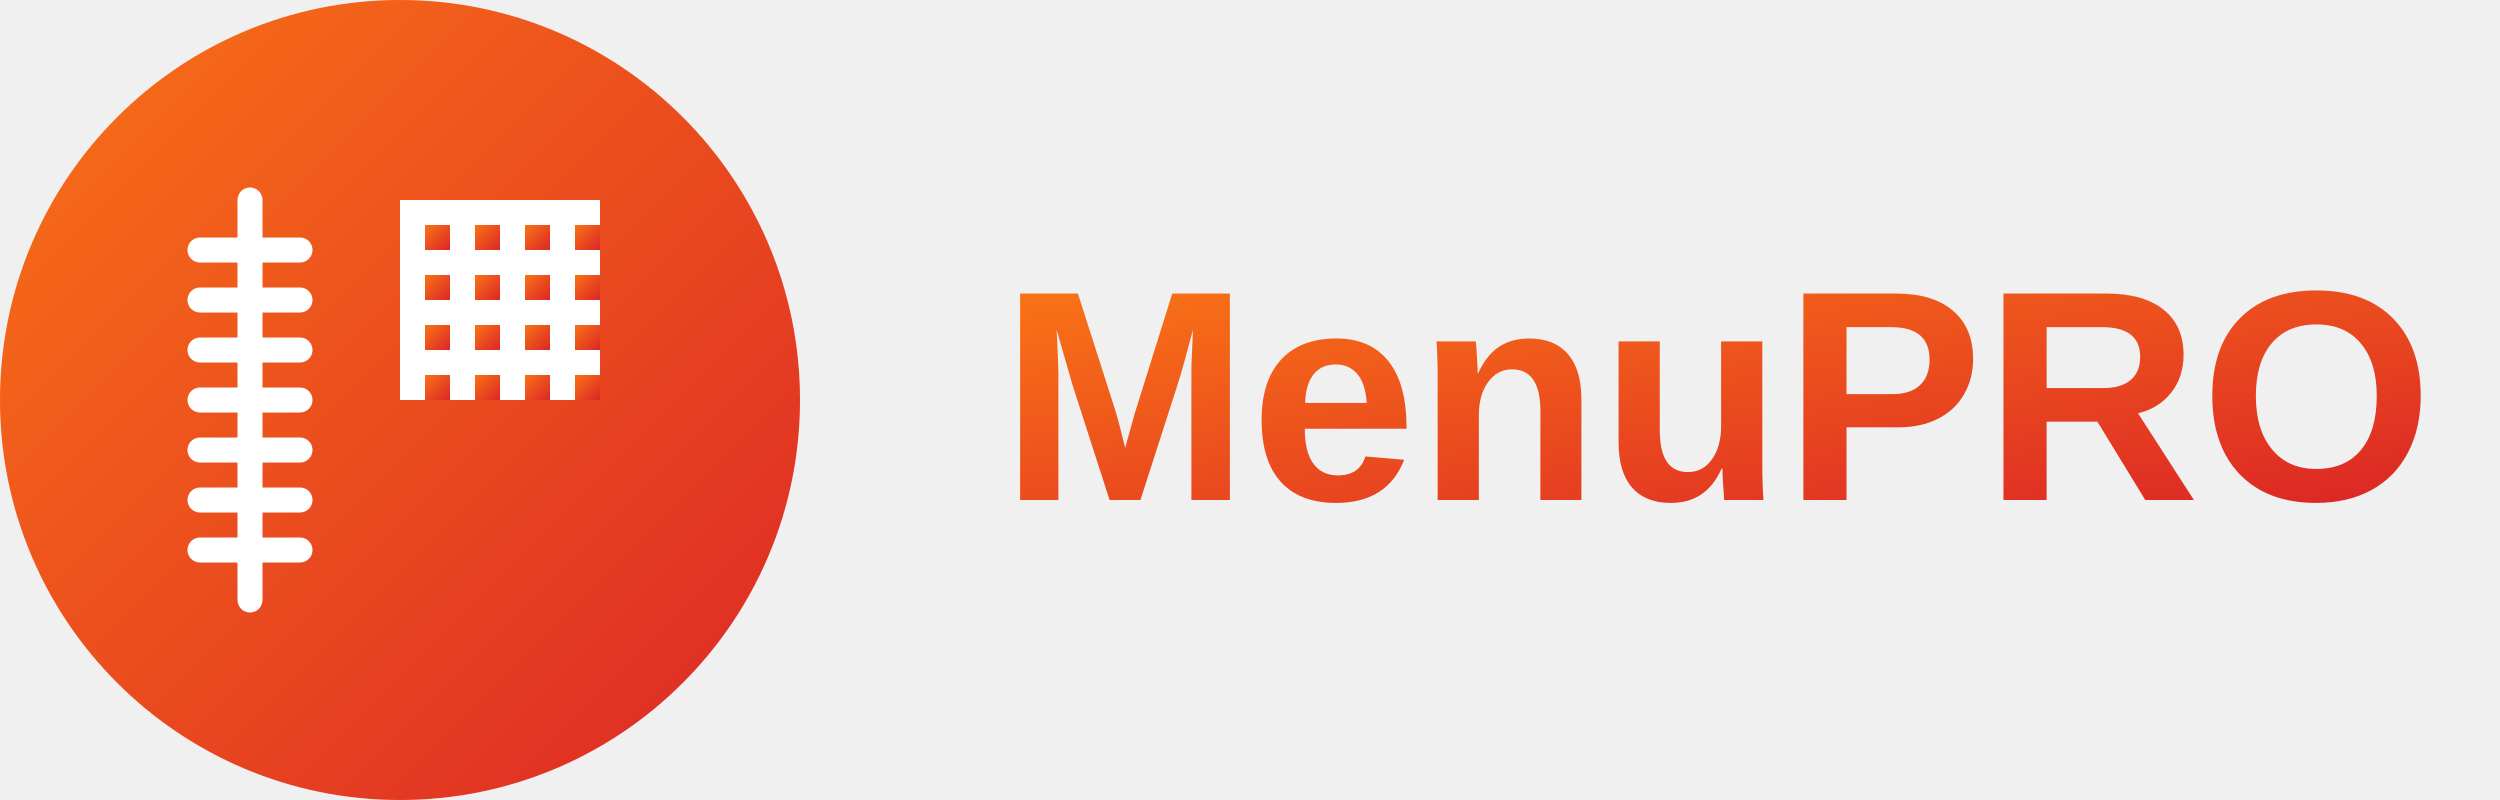
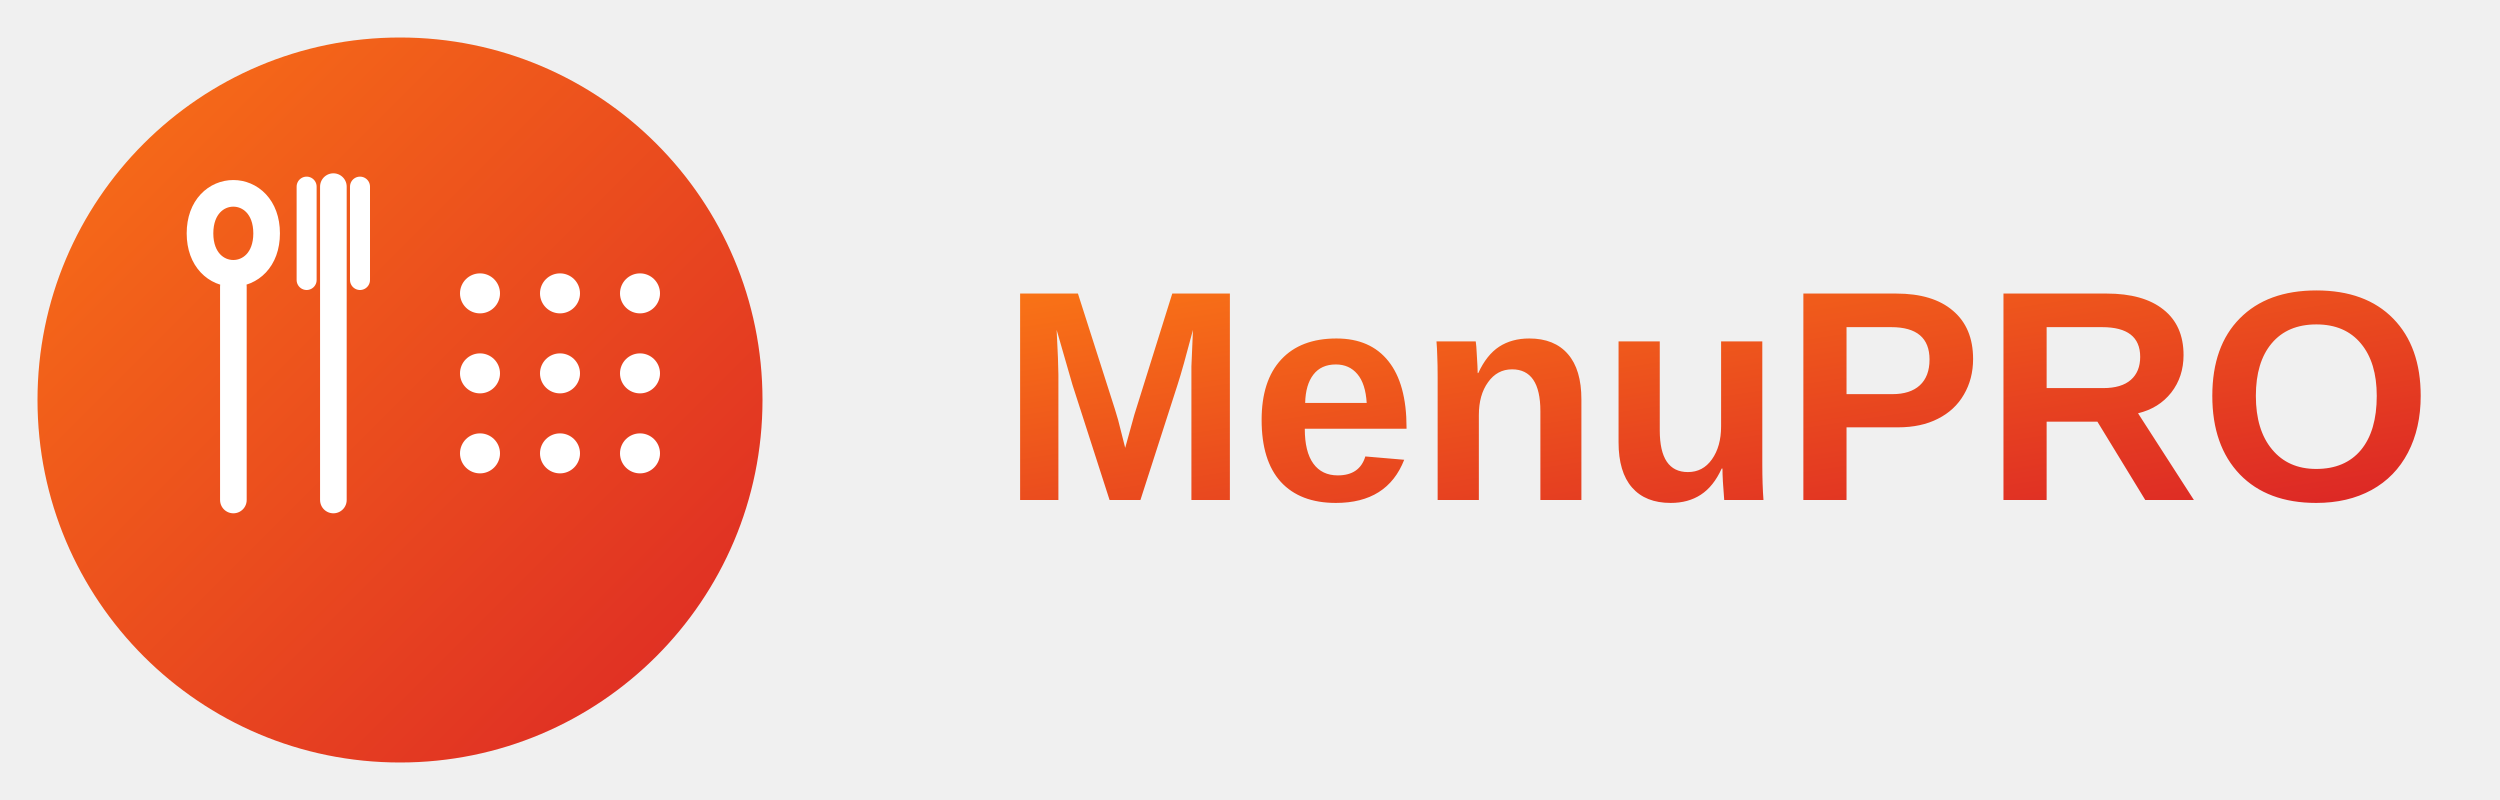
<svg xmlns="http://www.w3.org/2000/svg" width="200" height="64" viewBox="0 0 200 64" fill="none">
-   <circle cx="32" cy="32" r="32" fill="url(#gradient)" />
-   <path d="M20 16 L20 48 M16 20 L24 20 M16 24 L24 24 M16 28 L24 28 M16 32 L24 32 M16 36 L24 36 M16 40 L24 40 M16 44 L24 44" stroke="white" stroke-width="2" stroke-linecap="round" stroke-linejoin="round" />
-   <rect x="32" y="16" width="16" height="16" fill="white" />
-   <rect x="34" y="18" width="2" height="2" fill="url(#gradient)" />
-   <rect x="38" y="18" width="2" height="2" fill="url(#gradient)" />
-   <rect x="42" y="18" width="2" height="2" fill="url(#gradient)" />
-   <rect x="46" y="18" width="2" height="2" fill="url(#gradient)" />
-   <rect x="34" y="22" width="2" height="2" fill="url(#gradient)" />
-   <rect x="38" y="22" width="2" height="2" fill="url(#gradient)" />
-   <rect x="42" y="22" width="2" height="2" fill="url(#gradient)" />
-   <rect x="46" y="22" width="2" height="2" fill="url(#gradient)" />
-   <rect x="34" y="26" width="2" height="2" fill="url(#gradient)" />
-   <rect x="38" y="26" width="2" height="2" fill="url(#gradient)" />
-   <rect x="42" y="26" width="2" height="2" fill="url(#gradient)" />
-   <rect x="46" y="26" width="2" height="2" fill="url(#gradient)" />
-   <rect x="34" y="30" width="2" height="2" fill="url(#gradient)" />
-   <rect x="38" y="30" width="2" height="2" fill="url(#gradient)" />
-   <rect x="42" y="30" width="2" height="2" fill="url(#gradient)" />
-   <rect x="46" y="30" width="2" height="2" fill="url(#gradient)" />
-   <text x="80" y="40" font-family="Arial, sans-serif" font-size="24" font-weight="bold" fill="url(#gradient)">MenuPRO</text>
  <defs>
-     <linearGradient id="gradient" x1="0%" y1="0%" x2="100%" y2="100%">
-       <stop offset="0%" style="stop-color:#f97316;stop-opacity:1" />
-       <stop offset="100%" style="stop-color:#dc2626;stop-opacity:1" />
+     <linearGradient id="grad" x1="0" y1="0" x2="1" y2="1">
+       <stop offset="0%" stop-color="#f97316" />
+       <stop offset="100%" stop-color="#dc2626" />
    </linearGradient>
  </defs>
+   <circle cx="32" cy="32" r="29" fill="url(#grad)" />
+   <path d="M16 18.67 C16 14.4, 21.33 14.4, 21.33 18.67 C21.33 22.93, 16 22.93, 16 18.67 Z             M18.67 22.93 V40" stroke="white" stroke-width="2.13" stroke-linecap="round" fill="none" />
+   <line x1="26.67" y1="14.93" x2="26.67" y2="40" stroke="white" stroke-width="2.13" stroke-linecap="round" />
+   <line x1="24.53" y1="14.93" x2="24.53" y2="22.4" stroke="white" stroke-width="1.6" stroke-linecap="round" />
+   <line x1="28.8" y1="14.93" x2="28.8" y2="22.4" stroke="white" stroke-width="1.6" stroke-linecap="round" />
+   <circle cx="38.4" cy="23.47" r="1.6" fill="white" />
+   <circle cx="44.8" cy="23.47" r="1.6" fill="white" />
+   <circle cx="51.2" cy="23.47" r="1.6" fill="white" />
+   <circle cx="38.4" cy="29.87" r="1.6" fill="white" />
+   <circle cx="44.8" cy="29.87" r="1.6" fill="white" />
+   <circle cx="51.2" cy="29.87" r="1.6" fill="white" />
+   <circle cx="38.4" cy="36.27" r="1.6" fill="white" />
+   <circle cx="44.8" cy="36.27" r="1.6" fill="white" />
+   <circle cx="51.2" cy="36.27" r="1.6" fill="white" />
+   <text x="80" y="40" font-family="Arial, sans-serif" font-size="24" font-weight="bold" fill="url(#grad)">MenuPRO</text>
</svg>
